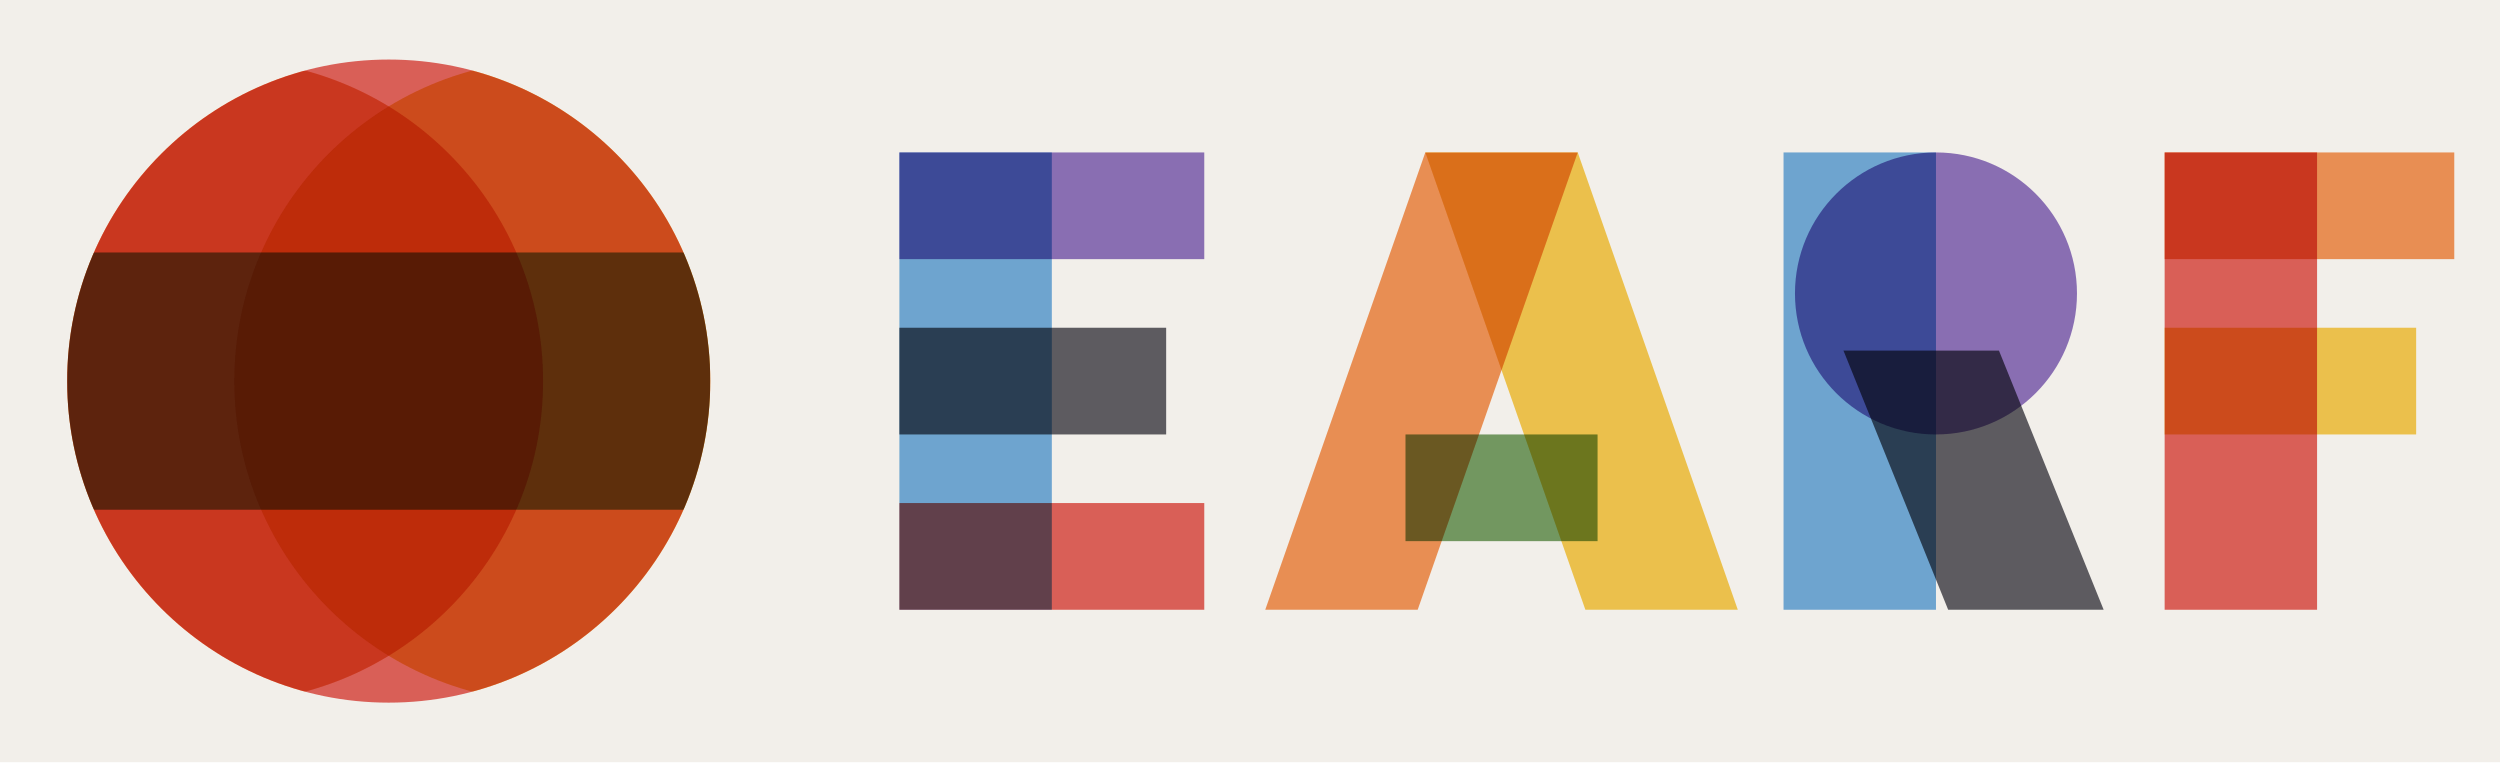
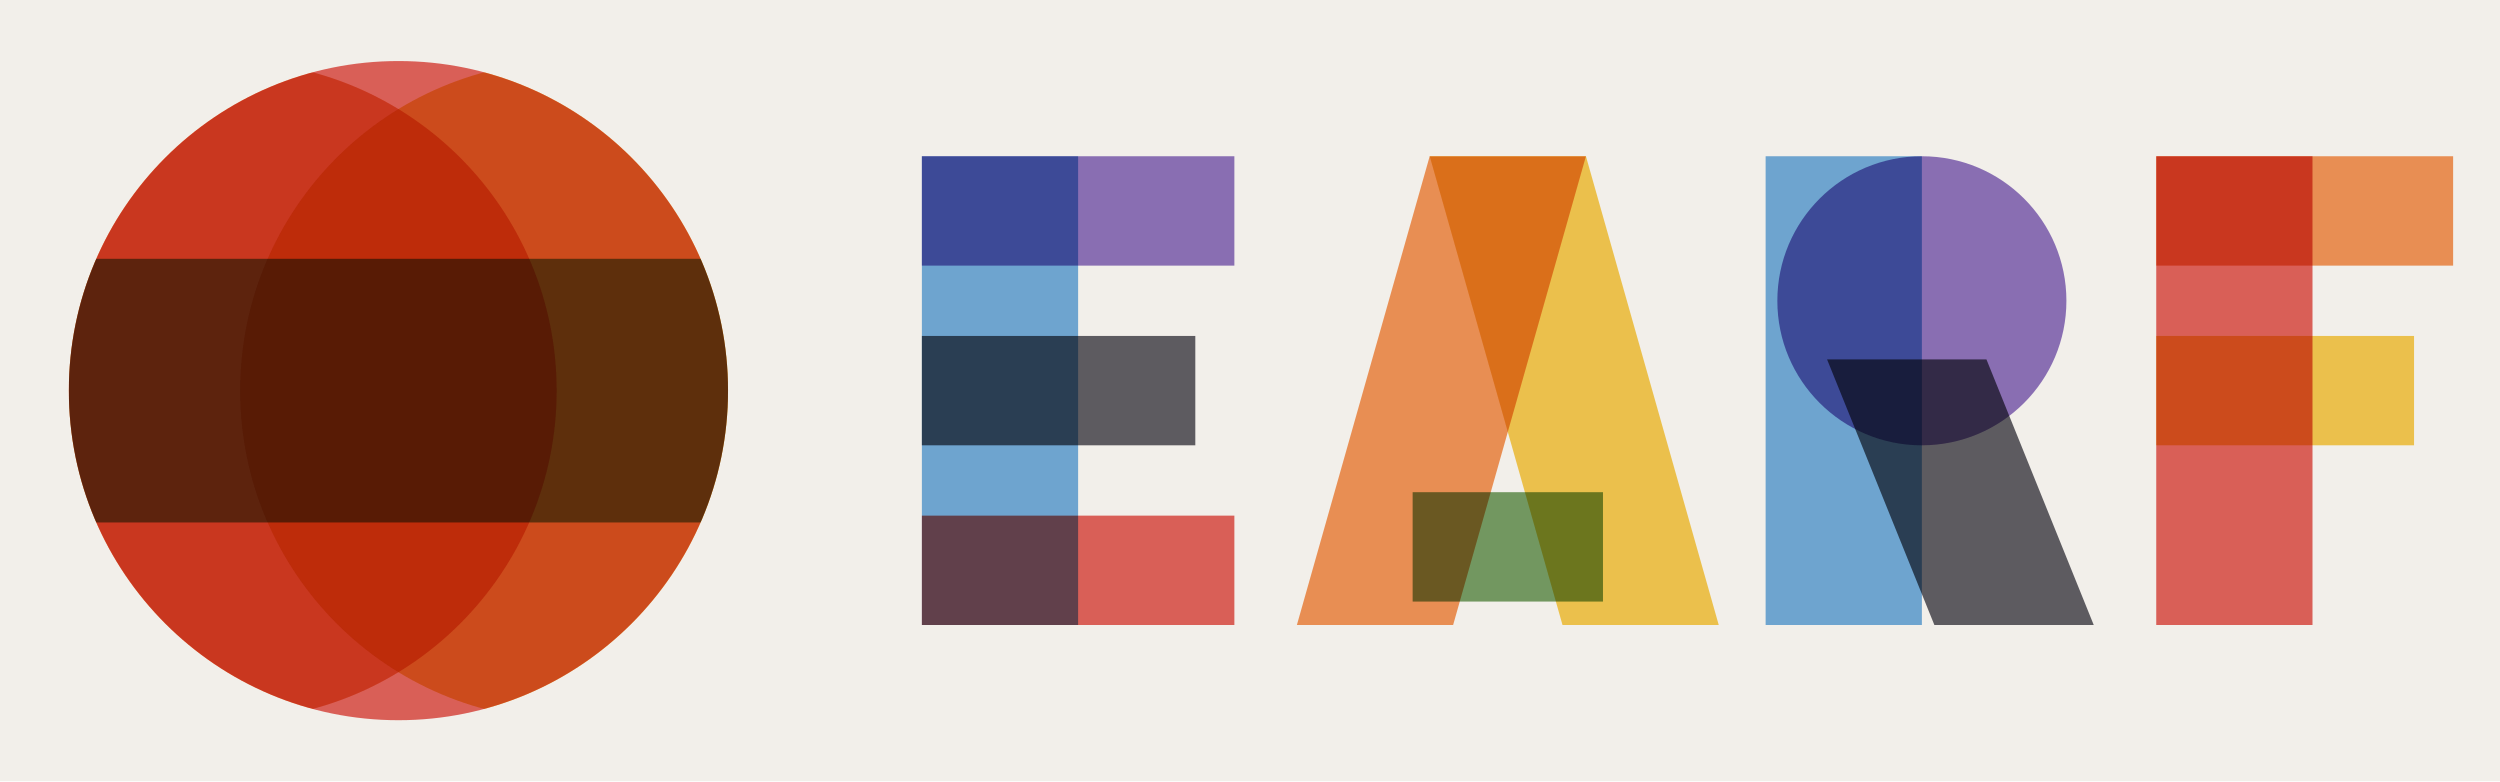
- <svg xmlns="http://www.w3.org/2000/svg" viewBox="-30 -100 1640 500" width="1640" height="500">
-   <rect x="-30" y="-100" width="1640" height="500" fill="#F2EFEA" />
+ <svg xmlns="http://www.w3.org/2000/svg" viewBox="-30 -100 1600 500" width="1600" height="500">
+   <rect x="-30" y="-100" width="1600" height="500" fill="#F2EFEA" />
  <defs>
    <clipPath id="cut">
      <circle cx="225" cy="150" r="210.938" />
    </clipPath>
  </defs>
  <g style="isolation:isolate">
    <circle cx="225" cy="150" r="210.938" fill="#D2382F" fill-opacity="0.78" style="mix-blend-mode:multiply" />
    <g clip-path="url(#cut)">
      <circle cx="115.313" cy="150" r="210.938" fill="#E5732A" fill-opacity="0.78" style="mix-blend-mode:multiply" />
    </g>
    <g clip-path="url(#cut)">
      <circle cx="334.688" cy="150" r="210.938" fill="#E9B320" fill-opacity="0.78" style="mix-blend-mode:multiply" />
    </g>
    <g clip-path="url(#cut)">
      <rect x="14.062" y="65.625" width="421.875" height="168.75" fill="#4F7F3A" fill-opacity="0.78" style="mix-blend-mode:multiply" />
    </g>
    <rect x="560" y="0" width="100" height="300" fill="#4A90C8" fill-opacity="0.78" style="mix-blend-mode:multiply" />
    <rect x="560" y="0" width="200" height="70" fill="#6C4BA3" fill-opacity="0.78" style="mix-blend-mode:multiply" />
    <rect x="560" y="115" width="175" height="70" fill="#34323A" fill-opacity="0.78" style="mix-blend-mode:multiply" />
    <rect x="560" y="230" width="200" height="70" fill="#D2382F" fill-opacity="0.78" style="mix-blend-mode:multiply" />
-     <polygon points="800,300 900,300 1005,0 905,0" fill="#E5732A" fill-opacity="0.78" style="mix-blend-mode:multiply" />
-     <polygon points="1010,300 1110,300 1005,0 905,0" fill="#E9B320" fill-opacity="0.78" style="mix-blend-mode:multiply" />
-     <rect x="892" y="185" width="126" height="70" fill="#4F7F3A" fill-opacity="0.78" style="mix-blend-mode:multiply" />
-     <rect x="1140" y="0" width="100" height="300" fill="#4A90C8" fill-opacity="0.78" style="mix-blend-mode:multiply" />
-     <circle cx="1240" cy="92.5" r="92.5" fill="#6C4BA3" fill-opacity="0.78" style="mix-blend-mode:multiply" />
-     <polygon points="1248,300 1350,300 1281.32,130 1179.32,130" fill="#34323A" fill-opacity="0.78" style="mix-blend-mode:multiply" />
-     <rect x="1390" y="0" width="100" height="300" fill="#D2382F" fill-opacity="0.78" style="mix-blend-mode:multiply" />
-     <rect x="1390" y="0" width="190" height="70" fill="#E5732A" fill-opacity="0.78" style="mix-blend-mode:multiply" />
-     <rect x="1390" y="115" width="165" height="70" fill="#E9B320" fill-opacity="0.78" style="mix-blend-mode:multiply" />
+     <polygon points="800,300 900,300 985,0 885,0" fill="#E5732A" fill-opacity="0.78" style="mix-blend-mode:multiply" />
+     <polygon points="970,300 1070,300 985,0 885,0" fill="#E9B320" fill-opacity="0.78" style="mix-blend-mode:multiply" />
+     <rect x="874.083" y="215" width="121.833" height="70" fill="#4F7F3A" fill-opacity="0.78" style="mix-blend-mode:multiply" />
+     <rect x="1100" y="0" width="100" height="300" fill="#4A90C8" fill-opacity="0.78" style="mix-blend-mode:multiply" />
+     <circle cx="1200" cy="92.5" r="92.5" fill="#6C4BA3" fill-opacity="0.78" style="mix-blend-mode:multiply" />
+     <polygon points="1208,300 1310,300 1241.32,130 1139.32,130" fill="#34323A" fill-opacity="0.78" style="mix-blend-mode:multiply" />
+     <rect x="1350" y="0" width="100" height="300" fill="#D2382F" fill-opacity="0.78" style="mix-blend-mode:multiply" />
+     <rect x="1350" y="0" width="190" height="70" fill="#E5732A" fill-opacity="0.78" style="mix-blend-mode:multiply" />
+     <rect x="1350" y="115" width="165" height="70" fill="#E9B320" fill-opacity="0.78" style="mix-blend-mode:multiply" />
  </g>
</svg>
